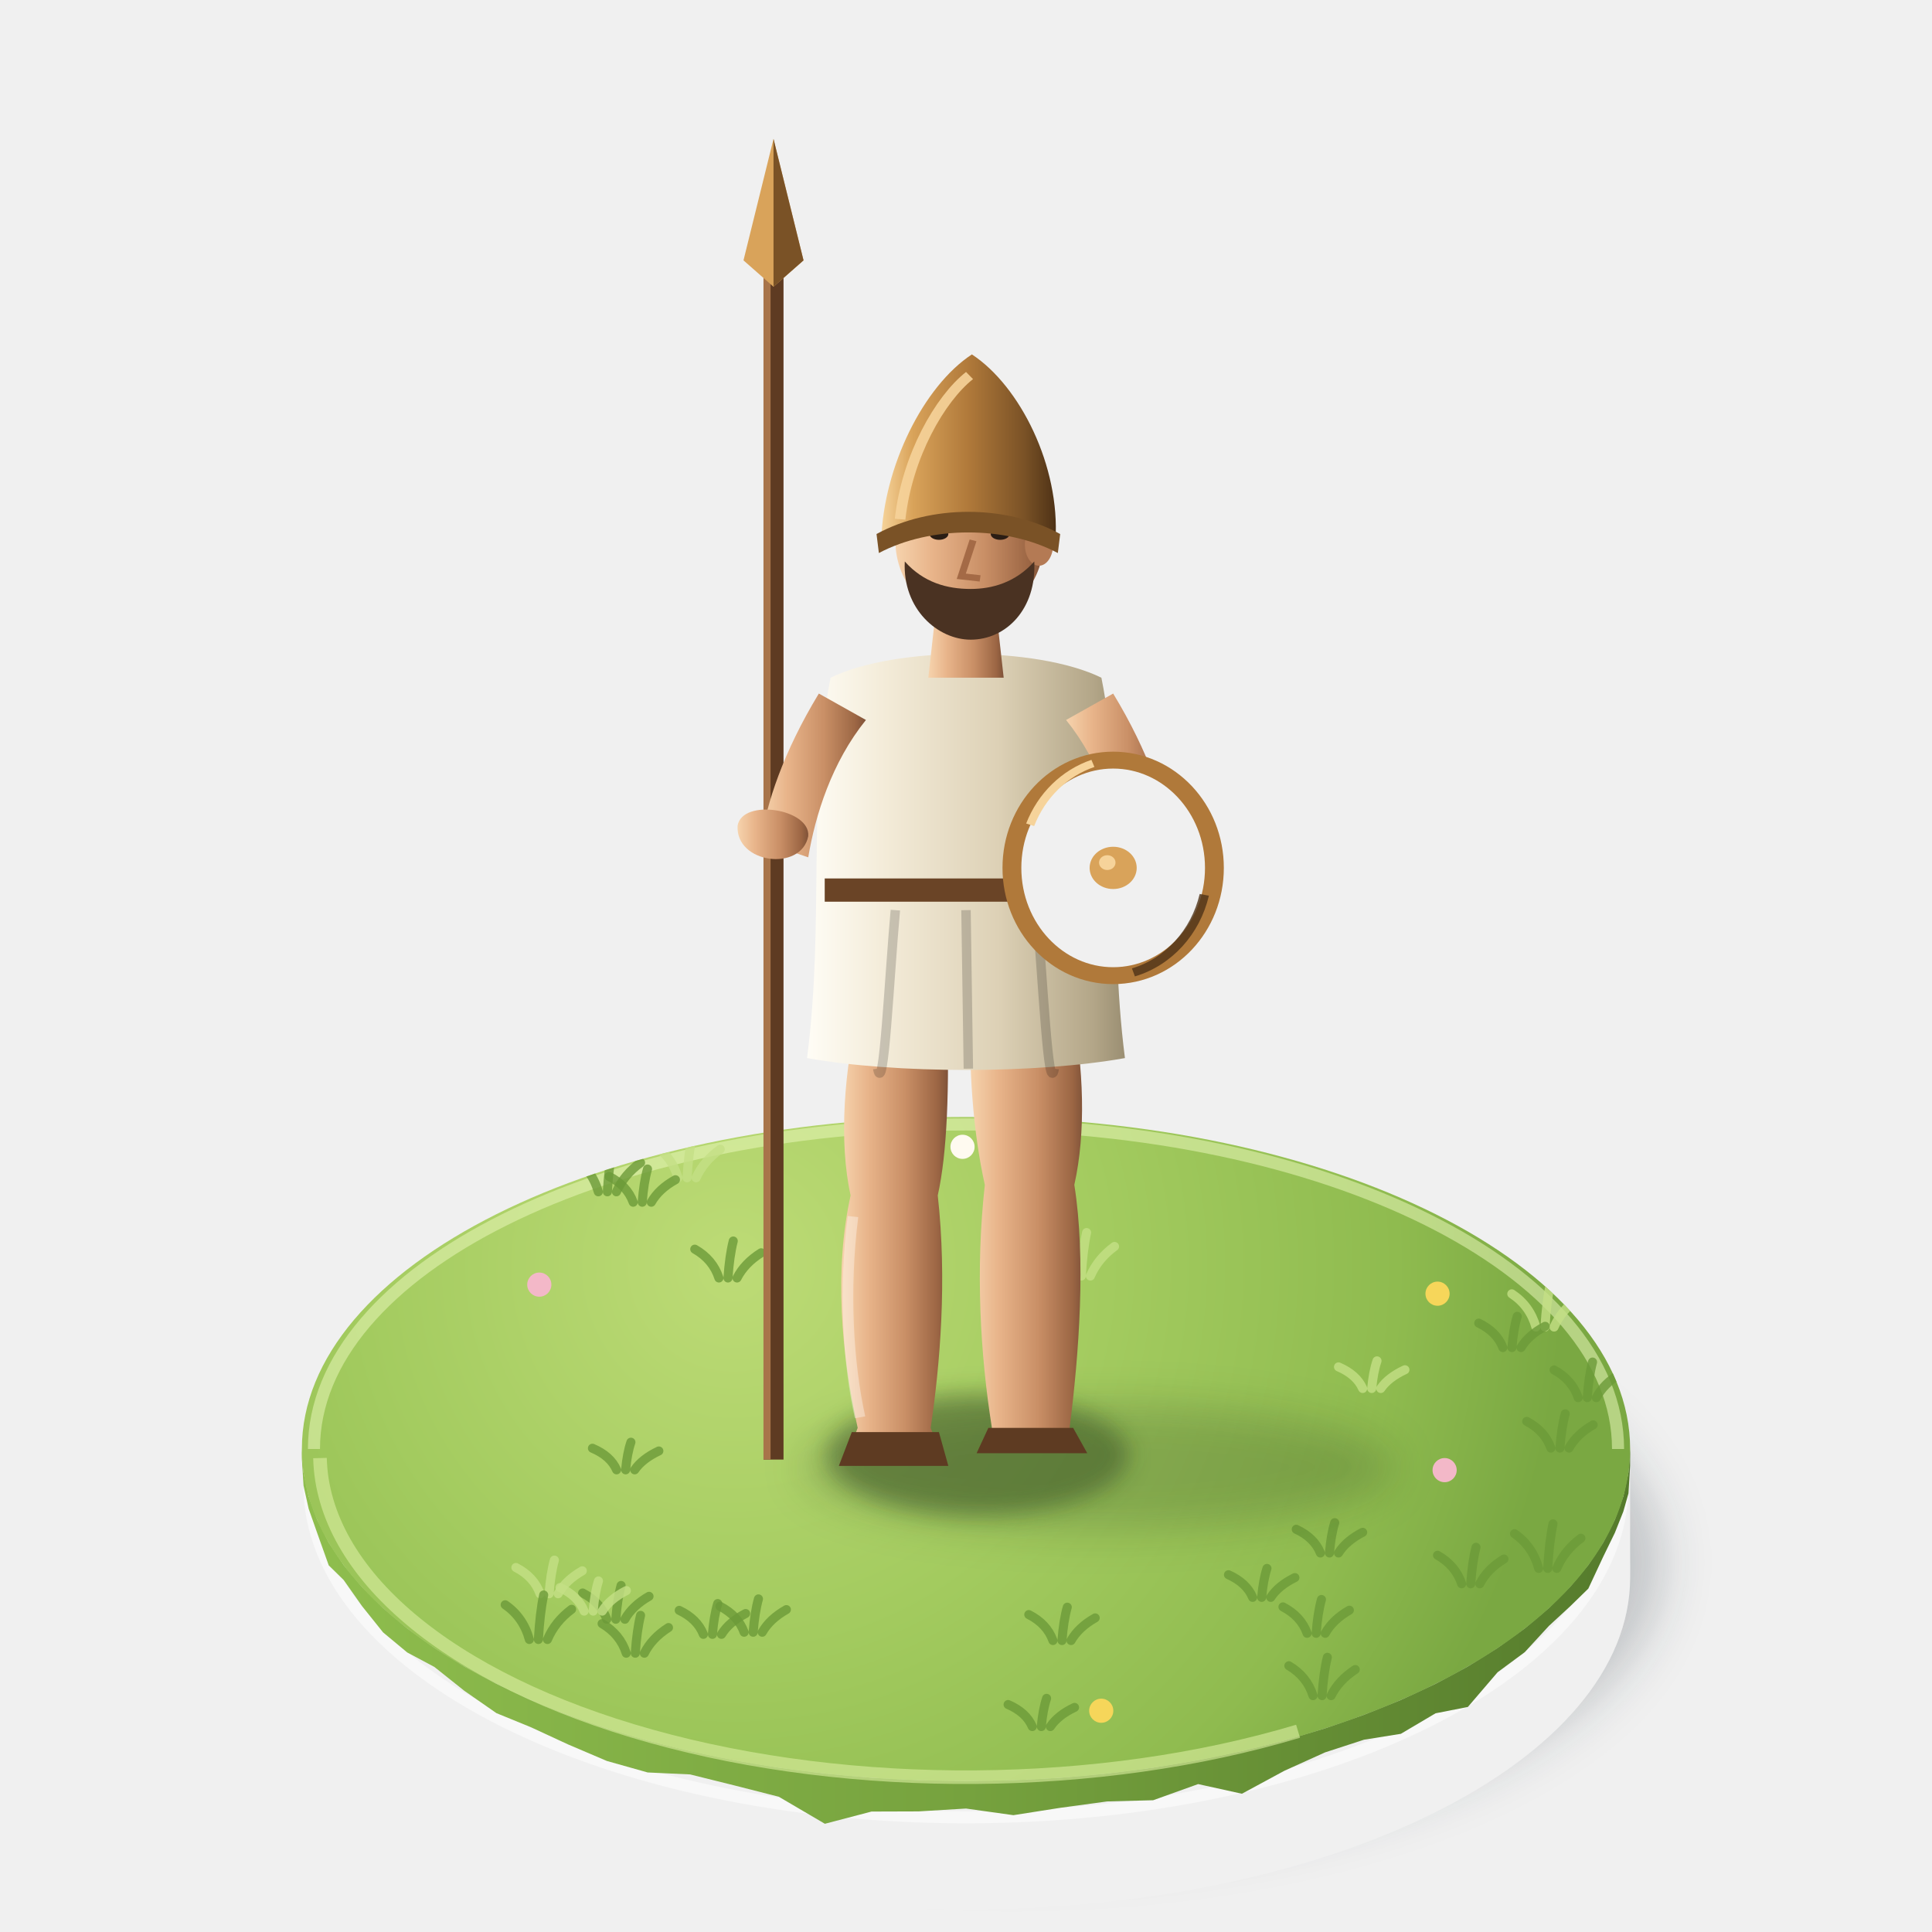
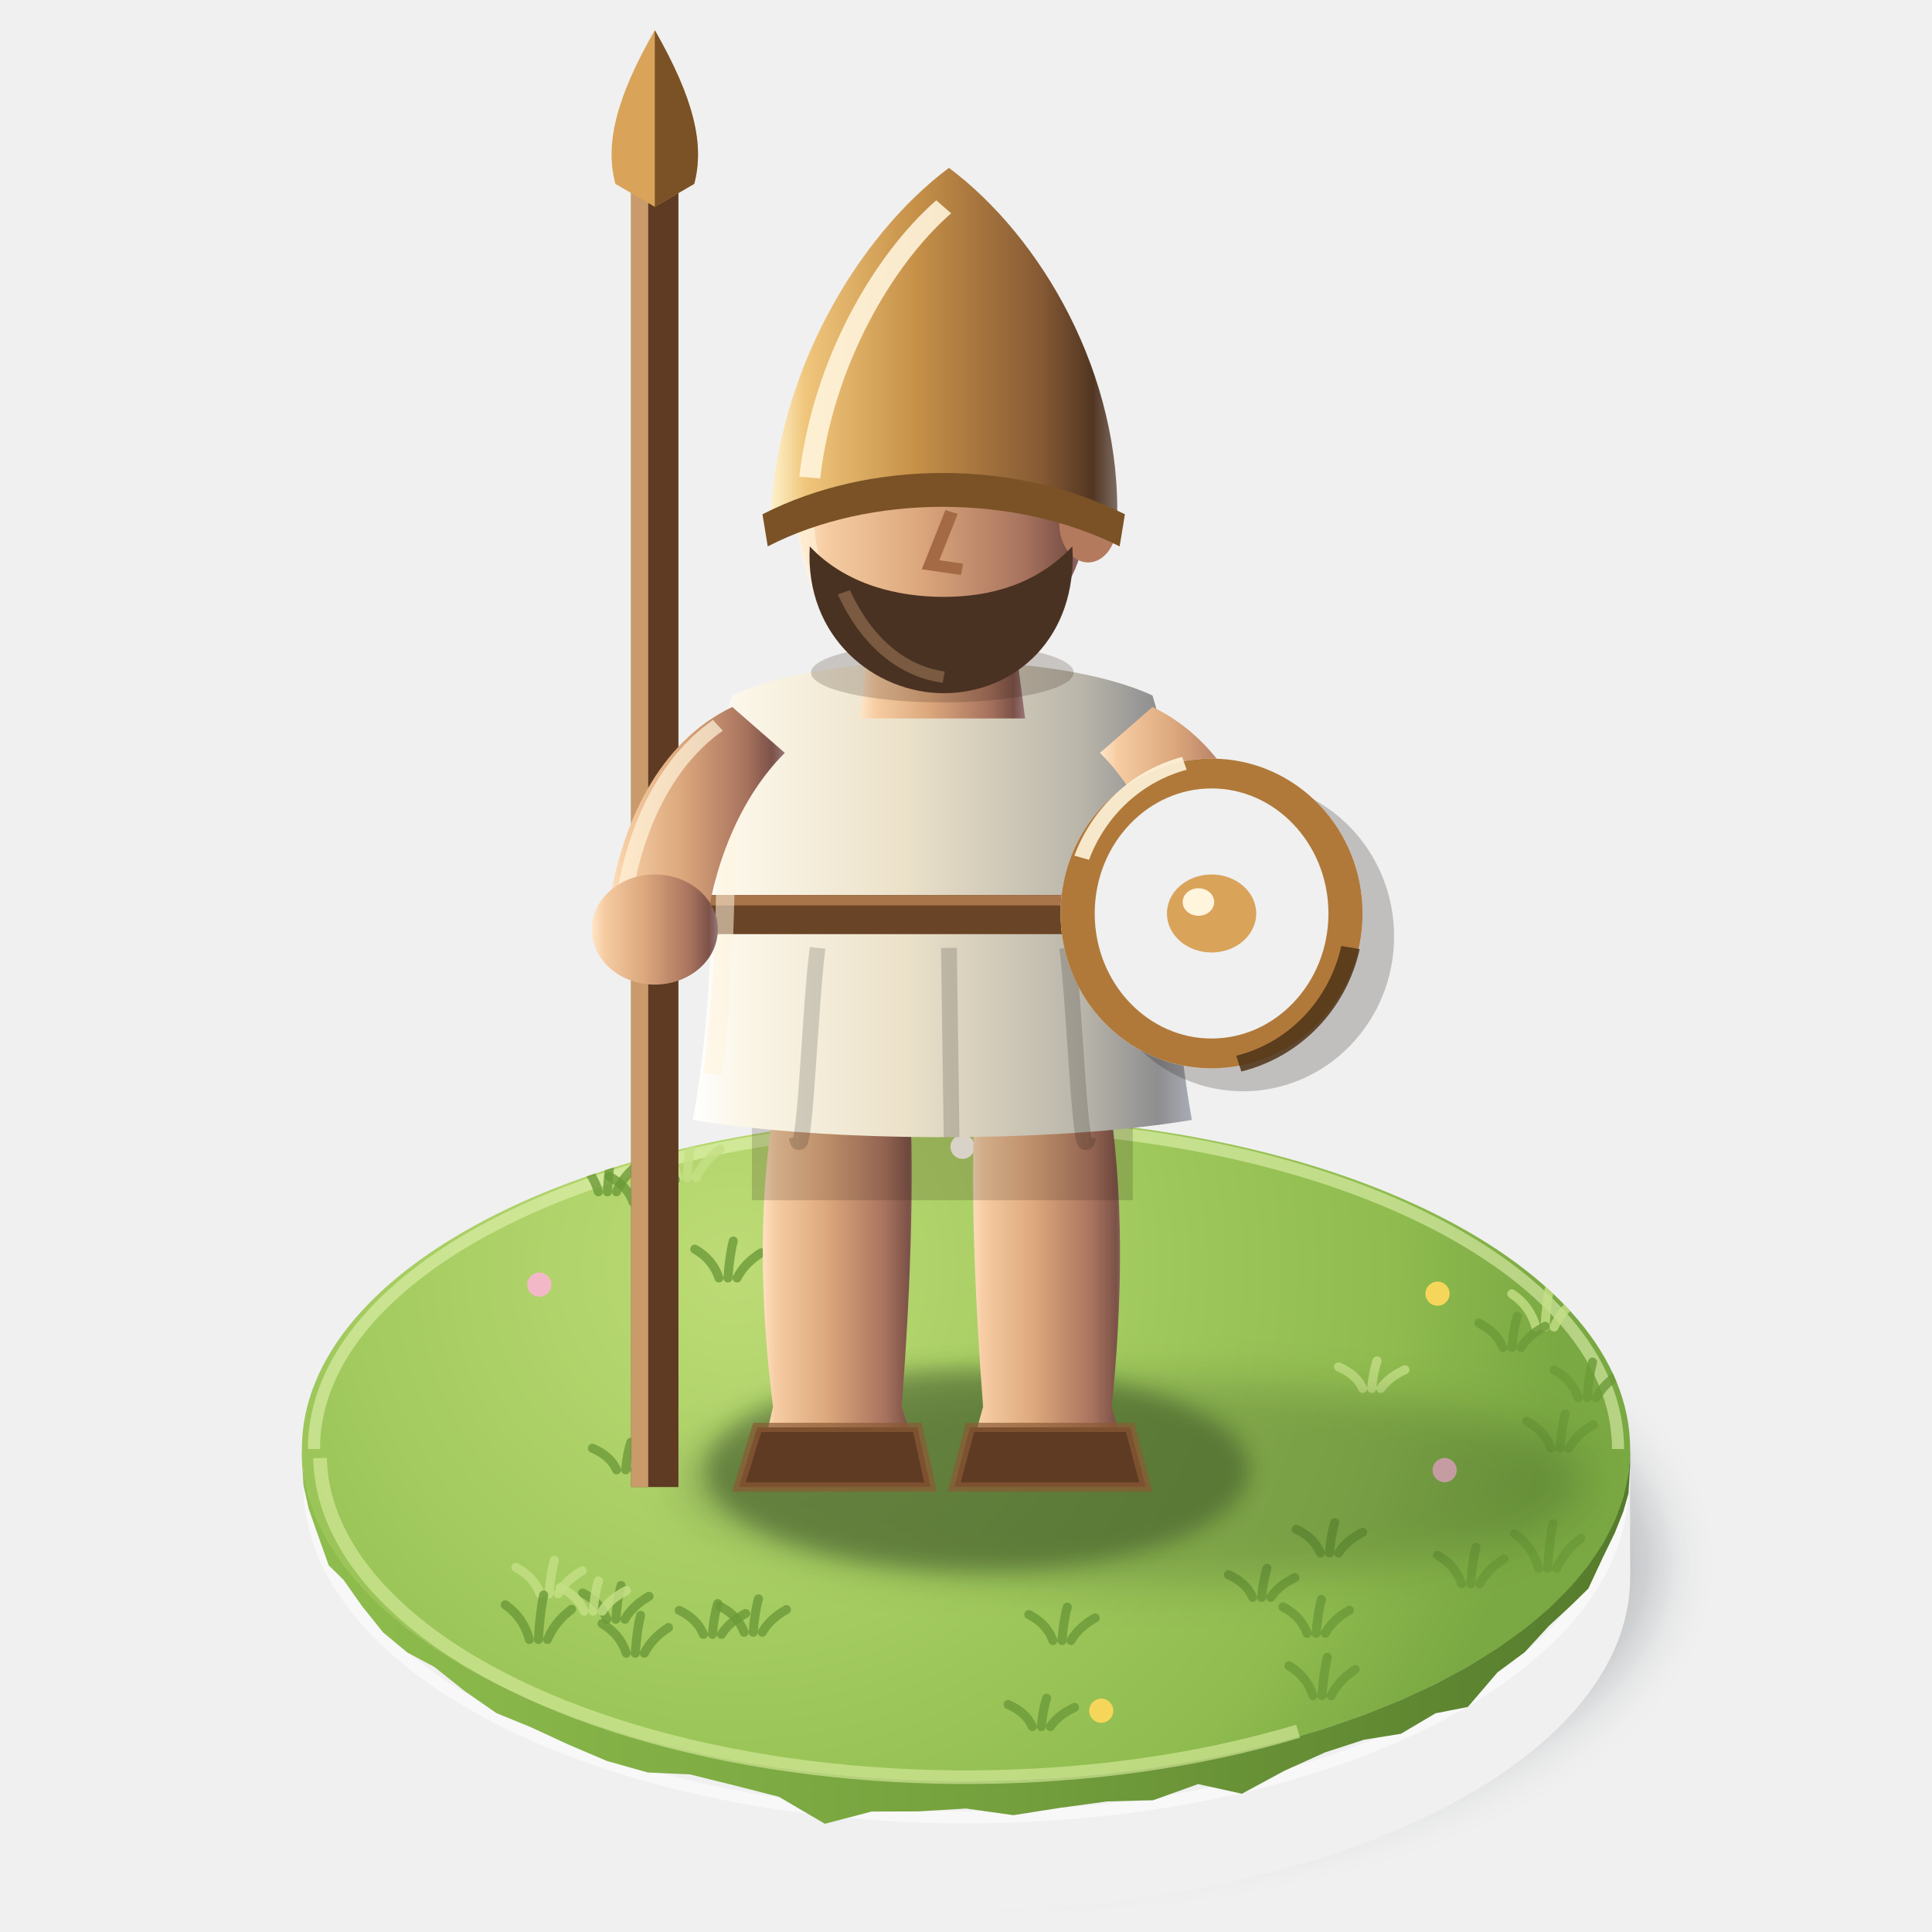
<svg xmlns="http://www.w3.org/2000/svg" viewBox="0 0 128 128">
  <defs>
    <filter id="spearman-blur1_6" x="-40%" y="-40%" width="180%" height="180%">
      <feGaussianBlur stdDeviation="1.6" />
    </filter>
    <linearGradient id="spearman-own" gradientUnits="userSpaceOnUse" x1="20" y1="0" x2="108" y2="0">
      <stop offset="0" stop-color="#ffffff" />
      <stop offset="0.3" stop-color="#e6e6e6" />
      <stop offset="0.6" stop-color="#c4c4c4" />
      <stop offset="0.86" stop-color="#9a9a9a" />
      <stop offset="1" stop-color="#747474" />
    </linearGradient>
    <linearGradient id="spearman-lip" gradientUnits="userSpaceOnUse" x1="20" y1="0" x2="108" y2="0">
      <stop offset="0" stop-color="#8fbe4e" />
      <stop offset="0.5" stop-color="#76a23e" />
      <stop offset="1" stop-color="#557b2c" />
    </linearGradient>
    <radialGradient id="spearman-grass" gradientUnits="userSpaceOnUse" cx="48.6" cy="83.9" r="55">
      <stop offset="0" stop-color="#bddb76" />
      <stop offset="0.45" stop-color="#a3cb5f" />
      <stop offset="0.8" stop-color="#8fbb4f" />
      <stop offset="1" stop-color="#7aa842" />
    </radialGradient>
    <clipPath id="spearman-top">
      <ellipse cx="64" cy="96" rx="44" ry="22" />
    </clipPath>
    <filter id="spearman-blur1_4" x="-40%" y="-40%" width="180%" height="180%">
      <feGaussianBlur stdDeviation="1.4" />
    </filter>
    <filter id="spearman-blur0_7" x="-40%" y="-40%" width="180%" height="180%">
      <feGaussianBlur stdDeviation="0.7" />
    </filter>
    <linearGradient id="spearman-uskin" x1="0" y1="0" x2="1" y2="0">
-       <stop offset="0" stop-color="#f6d3ad" />
-       <stop offset="0.25" stop-color="#e8b48a" />
-       <stop offset="0.6" stop-color="#c98f66" />
-       <stop offset="0.9" stop-color="#9c6644" />
-       <stop offset="1" stop-color="#7f5238" />
+       <stop offset="0" stop-color="#ffe6c8" />
+       <stop offset="0.1" stop-color="#f6cca2" />
+       <stop offset="0.42" stop-color="#dca77c" />
+       <stop offset="0.78" stop-color="#a8735e" />
+       <stop offset="0.93" stop-color="#7c5248" />
+       <stop offset="1" stop-color="#97767a" />
    </linearGradient>
    <linearGradient id="spearman-umetal" x1="0" y1="0" x2="1" y2="0">
-       <stop offset="0" stop-color="#f6d39a" />
-       <stop offset="0.18" stop-color="#d9a35a" />
-       <stop offset="0.5" stop-color="#b0793a" />
-       <stop offset="0.82" stop-color="#7a5226" />
-       <stop offset="1" stop-color="#4e3216" />
+       <stop offset="0" stop-color="#fff2cc" />
+       <stop offset="0.1" stop-color="#f0c67c" />
+       <stop offset="0.42" stop-color="#c69048" />
+       <stop offset="0.78" stop-color="#865a34" />
+       <stop offset="0.93" stop-color="#523622" />
+       <stop offset="1" stop-color="#7d6c62" />
    </linearGradient>
    <linearGradient id="spearman-utunic" x1="0" y1="0" x2="1" y2="0">
-       <stop offset="0" stop-color="#fffdf6" />
-       <stop offset="0.25" stop-color="#f3ebd8" />
-       <stop offset="0.6" stop-color="#ddd1b6" />
-       <stop offset="0.9" stop-color="#b3a688" />
-       <stop offset="1" stop-color="#9a8e72" />
-     </linearGradient>
-     <radialGradient id="spearman-ushield" cx="0.35" cy="0.3" r="0.8">
      <stop offset="0" stop-color="#ffffff" />
-       <stop offset="0.6" stop-color="#c4c4c4" />
+       <stop offset="0.1" stop-color="#fbf6e8" />
+       <stop offset="0.42" stop-color="#ece2ca" />
+       <stop offset="0.78" stop-color="#b9b5aa" />
+       <stop offset="0.93" stop-color="#8e8e90" />
+       <stop offset="1" stop-color="#a9adb6" />
+     </linearGradient>
+     <radialGradient id="spearman-ushield" cx="0.32" cy="0.28" r="0.85">
+       <stop offset="0" stop-color="#ffffff" />
+       <stop offset="0.45" stop-color="#e6e6e6" />
+       <stop offset="0.8" stop-color="#9a9a9a" />
      <stop offset="1" stop-color="#747474" />
    </radialGradient>
    <filter id="spearman-blk" color-interpolation-filters="sRGB">
      <feColorMatrix type="matrix" values="0 0 0 0 0 0 0 0 0 0 0 0 0 0 0 0 0 0 1 0" />
    </filter>
    <mask id="spearman-hole1" maskUnits="userSpaceOnUse" x="-2000" y="-2000" width="4000" height="4000">
      <rect x="-2000" y="-2000" width="4000" height="4000" fill="#fff" />
      <g filter="url(#spearman-blk)">
        <path d="M20,96.5 A44,22 0 0 0 108,96.5 L108,104.5 A44,22 0 0 1 20,104.5Z" fill="url(#spearman-own)" />
        <path d="M20,103.1 A44,22 0 0 0 108,103.1 L108,104.5 A44,22 0 0 1 20,104.5Z" fill="#4e4e4e" opacity="0.35" />
      </g>
    </mask>
    <mask id="spearman-hole2" maskUnits="userSpaceOnUse" x="-2000" y="-2000" width="4000" height="4000">
      <rect x="-2000" y="-2000" width="4000" height="4000" fill="#fff" />
      <g filter="url(#spearman-blk)">
-         <g transform="translate(64 96) scale(0.78 0.7)">
-           <ellipse cx="12.5" cy="-55" rx="8.6" ry="10.2" fill="url(#spearman-ushield)" />
+         <g transform="translate(62 97) scale(0.87 0.76)">
+           <ellipse cx="21" cy="-48" rx="11.5" ry="13.5" fill="url(#spearman-ushield)" />
        </g>
      </g>
    </mask>
  </defs>
  <g>
    <g mask="url(#spearman-hole2)">
      <g mask="url(#spearman-hole1)">
        <ellipse cx="67" cy="103.5" rx="43.12" ry="19.8" fill="#1d2b36" opacity="0.22" filter="url(#spearman-blur1_6)" />
      </g>
      <path d="M20.5,98.4 A43.5,22 0 0 0 107.5,98.4" fill="none" stroke="#fff" stroke-width="0.8" opacity="0.5" />
      <path d="M20,96 L20.11,97.57 L20.45,99.13 L21.01,100.68 L21.78,102.2 L22.77,103.69 L23.98,105.14 L25.38,106.54 L26.98,107.89 L28.78,109.18 L30.75,110.41 L32.89,111.56 L35.19,112.63 L37.63,113.61 L40.21,114.51 L42.91,115.31 L45.72,116.01 L48.62,116.61 L51.6,117.11 L54.65,117.5 L57.74,117.78 L60.86,117.94 L64,118 L67.14,117.94 L70.26,117.78 L73.35,117.5 L76.4,117.11 L79.38,116.61 L82.28,116.01 L85.09,115.31 L87.79,114.51 L90.37,113.61 L92.81,112.63 L95.11,111.56 L97.25,110.41 L99.22,109.18 L101.02,107.89 L102.62,106.54 L104.02,105.14 L105.23,103.69 L106.22,102.2 L106.99,100.68 L107.55,99.13 L107.89,97.57 L108,96 L108,97.12 L107.89,98.94 L107.55,100.14 L106.99,101.55 L106.22,103.13 L105.23,105.25 L104.02,106.43 L102.62,107.72 L101.02,109.46 L99.22,110.79 L97.25,113.09 L95.11,113.51 L92.81,114.87 L90.37,115.26 L87.79,116.1 L85.09,117.32 L82.28,118.84 L79.38,118.2 L76.4,119.27 L73.35,119.35 L70.26,119.77 L67.14,120.26 L64,119.82 L60.86,120.01 L57.74,120.02 L54.65,120.83 L51.6,119.04 L48.62,118.28 L45.72,117.56 L42.91,117.43 L40.21,116.67 L37.63,115.57 L35.19,114.44 L32.89,113.5 L30.75,112.01 L28.78,110.44 L26.98,109.48 L25.38,108.15 L23.98,106.4 L22.77,104.68 L21.78,103.71 L21.01,101.55 L20.45,99.96 L20.11,98.43 L20,96.67Z" fill="url(#spearman-lip)" />
      <ellipse cx="64" cy="96" rx="44" ry="22" fill="url(#spearman-grass)" />
      <path d="M21.2,96.6 A42.8,21.4 0 0 0 86,114.7" fill="none" stroke="#dcefa2" stroke-width="0.9" opacity="0.6" />
      <path d="M20.8,96 A43.2,21.5 0 0 1 107.2,96" fill="none" stroke="#e8f5b8" stroke-width="0.8" opacity="0.55" />
      <g clip-path="url(#spearman-top)">
        <path d="M44.92,78.03 q-0.4,-1.39 -1.6,-2.17 M45.52,78.03 q0.1,-1.67 0.35,-2.78 M46.12,78.03 q0.5,-1.11 1.6,-1.89" stroke="#c4e086" stroke-width="0.6" stroke-linecap="round" fill="none" opacity="0.8" />
        <path d="M35.78,105.59 q-0.4,-1.12 -1.6,-1.74 M36.38,105.59 q0.1,-1.34 0.35,-2.23 M36.98,105.59 q0.5,-0.89 1.6,-1.52" stroke="#c4e086" stroke-width="0.6" stroke-linecap="round" fill="none" opacity="0.8" />
        <path d="M87.48,102.89 q-0.4,-1.01 -1.6,-1.57 M88.08,102.89 q0.1,-1.21 0.35,-2.01 M88.68,102.89 q0.5,-0.8 1.6,-1.37" stroke="#6c9a38" stroke-width="0.6" stroke-linecap="round" fill="none" opacity="0.8" />
        <path d="M41.49,109.53 q-0.4,-1.25 -1.6,-1.96 M42.09,109.53 q0.1,-1.5 0.35,-2.51 M42.69,109.53 q0.5,-1 1.6,-1.7" stroke="#6c9a38" stroke-width="0.6" stroke-linecap="round" fill="none" opacity="0.8" />
        <path d="M86.6,108.21 q-0.4,-1.12 -1.6,-1.75 M87.2,108.21 q0.1,-1.35 0.35,-2.24 M87.8,108.21 q0.5,-0.9 1.6,-1.53" stroke="#6c9a38" stroke-width="0.6" stroke-linecap="round" fill="none" opacity="0.8" />
        <path d="M96.84,104.93 q-0.4,-1.21 -1.6,-1.89 M97.44,104.93 q0.1,-1.45 0.35,-2.42 M98.04,104.93 q0.5,-0.97 1.6,-1.64" stroke="#6c9a38" stroke-width="0.6" stroke-linecap="round" fill="none" opacity="0.8" />
        <path d="M71.04,84.54 q-0.4,-1.44 -1.6,-2.25 M71.64,84.54 q0.1,-1.73 0.35,-2.88 M72.24,84.54 q0.5,-1.15 1.6,-1.96" stroke="#c4e086" stroke-width="0.6" stroke-linecap="round" fill="none" opacity="0.8" />
        <path d="M102.75,95.94 q-0.4,-1.14 -1.6,-1.77 M103.35,95.94 q0.1,-1.36 0.35,-2.27 M103.95,95.94 q0.5,-0.91 1.6,-1.54" stroke="#6c9a38" stroke-width="0.6" stroke-linecap="round" fill="none" opacity="0.8" />
        <path d="M68.39,114.39 q-0.4,-0.94 -1.6,-1.46 M68.99,114.39 q0.1,-1.12 0.35,-1.87 M69.59,114.39 q0.5,-0.75 1.6,-1.27" stroke="#6c9a38" stroke-width="0.6" stroke-linecap="round" fill="none" opacity="0.8" />
        <path d="M49.3,108.14 q-0.4,-1.1 -1.6,-1.72 M49.9,108.14 q0.1,-1.32 0.35,-2.21 M50.5,108.14 q0.5,-0.88 1.6,-1.5" stroke="#6c9a38" stroke-width="0.6" stroke-linecap="round" fill="none" opacity="0.8" />
        <path d="M82.99,105.83 q-0.4,-0.96 -1.6,-1.5 M83.59,105.83 q0.1,-1.15 0.35,-1.92 M84.19,105.83 q0.5,-0.77 1.6,-1.31" stroke="#6c9a38" stroke-width="0.6" stroke-linecap="round" fill="none" opacity="0.8" />
        <path d="M86.99,112.34 q-0.4,-1.27 -1.6,-1.98 M87.59,112.34 q0.1,-1.52 0.35,-2.54 M88.19,112.34 q0.5,-1.01 1.6,-1.73" stroke="#6c9a38" stroke-width="0.6" stroke-linecap="round" fill="none" opacity="0.8" />
        <path d="M40.2,107.28 q-0.4,-1.12 -1.6,-1.74 M40.8,107.28 q0.1,-1.34 0.35,-2.24 M41.4,107.28 q0.5,-0.89 1.6,-1.52" stroke="#6c9a38" stroke-width="0.6" stroke-linecap="round" fill="none" opacity="0.8" />
        <path d="M104.56,92.6 q-0.4,-1.18 -1.6,-1.84 M105.16,92.6 q0.1,-1.42 0.35,-2.36 M105.76,92.6 q0.5,-0.94 1.6,-1.6" stroke="#6c9a38" stroke-width="0.6" stroke-linecap="round" fill="none" opacity="0.8" />
        <path d="M69.76,108.69 q-0.4,-1.11 -1.6,-1.72 M70.36,108.69 q0.1,-1.33 0.35,-2.21 M70.96,108.69 q0.5,-0.88 1.6,-1.5" stroke="#6c9a38" stroke-width="0.6" stroke-linecap="round" fill="none" opacity="0.8" />
        <path d="M90.28,91.99 q-0.4,-0.91 -1.6,-1.43 M90.88,91.99 q0.1,-1.1 0.35,-1.83 M91.48,91.99 q0.5,-0.73 1.6,-1.24" stroke="#c4e086" stroke-width="0.6" stroke-linecap="round" fill="none" opacity="0.8" />
        <path d="M47.63,84.67 q-0.4,-1.23 -1.6,-1.91 M48.23,84.67 q0.1,-1.47 0.35,-2.45 M48.83,84.67 q0.5,-0.98 1.6,-1.67" stroke="#6c9a38" stroke-width="0.6" stroke-linecap="round" fill="none" opacity="0.8" />
        <path d="M39.64,78.96 q-0.4,-1.42 -1.6,-2.21 M40.24,78.96 q0.1,-1.7 0.35,-2.84 M40.84,78.96 q0.5,-1.13 1.6,-1.93" stroke="#6c9a38" stroke-width="0.6" stroke-linecap="round" fill="none" opacity="0.8" />
        <path d="M38.7,106.74 q-0.4,-1 -1.6,-1.56 M39.3,106.74 q0.1,-1.2 0.35,-2 M39.9,106.74 q0.5,-0.8 1.6,-1.36" stroke="#c4e086" stroke-width="0.6" stroke-linecap="round" fill="none" opacity="0.8" />
        <path d="M41.95,79.65 q-0.4,-1.1 -1.6,-1.71 M42.55,79.65 q0.1,-1.32 0.35,-2.2 M43.15,79.65 q0.5,-0.88 1.6,-1.49" stroke="#6c9a38" stroke-width="0.6" stroke-linecap="round" fill="none" opacity="0.8" />
        <path d="M101.76,87.92 q-0.4,-1.41 -1.6,-2.2 M102.36,87.92 q0.1,-1.69 0.35,-2.82 M102.96,87.92 q0.5,-1.13 1.6,-1.92" stroke="#c4e086" stroke-width="0.6" stroke-linecap="round" fill="none" opacity="0.8" />
        <path d="M99.57,89.28 q-0.4,-1.04 -1.6,-1.62 M100.17,89.28 q0.1,-1.24 0.35,-2.07 M100.77,89.28 q0.5,-0.83 1.6,-1.41" stroke="#6c9a38" stroke-width="0.6" stroke-linecap="round" fill="none" opacity="0.8" />
        <path d="M40.85,97.38 q-0.4,-0.92 -1.6,-1.43 M41.45,97.38 q0.1,-1.1 0.35,-1.83 M42.05,97.38 q0.5,-0.73 1.6,-1.25" stroke="#6c9a38" stroke-width="0.6" stroke-linecap="round" fill="none" opacity="0.8" />
        <path d="M35.07,108.62 q-0.4,-1.47 -1.6,-2.3 M35.67,108.62 q0.1,-1.77 0.35,-2.95 M36.27,108.62 q0.5,-1.18 1.6,-2" stroke="#6c9a38" stroke-width="0.6" stroke-linecap="round" fill="none" opacity="0.8" />
        <path d="M101.94,103.91 q-0.4,-1.47 -1.6,-2.3 M102.54,103.91 q0.1,-1.77 0.35,-2.95 M103.14,103.91 q0.5,-1.18 1.6,-2" stroke="#6c9a38" stroke-width="0.6" stroke-linecap="round" fill="none" opacity="0.8" />
        <path d="M46.6,108.28 q-0.4,-1.02 -1.6,-1.59 M47.2,108.28 q0.1,-1.22 0.35,-2.04 M47.8,108.28 q0.5,-0.81 1.6,-1.38" stroke="#6c9a38" stroke-width="0.6" stroke-linecap="round" fill="none" opacity="0.8" />
        <circle cx="63.77" cy="75.98" r="0.8" fill="#fffaf0" />
        <circle cx="35.73" cy="85.11" r="0.8" fill="#f3b8c8" />
        <circle cx="72.96" cy="113.34" r="0.8" fill="#f6d65a" />
        <circle cx="95.24" cy="85.71" r="0.8" fill="#f6d65a" />
        <circle cx="95.71" cy="97.4" r="0.8" fill="#f3b8c8" />
      </g>
      <g clip-path="url(#spearman-top)">
-         <ellipse cx="72.8" cy="97.2" rx="19.6" ry="4.2" fill="#1f3315" opacity="0.21" filter="url(#spearman-blur1_4)" />
-         <ellipse cx="64.8" cy="96.4" rx="10" ry="4" fill="#1f3315" opacity="0.38" filter="url(#spearman-blur0_7)" />
-       </g>
-       <g transform="translate(64 96) scale(0.78 0.7)">
-         <g transform="rotate(0 -5 -42)">
-           <path d="M-9,-42 L-1.6,-42 C-1.4,-34 -1.6,-28 -2.4,-24 C-1.6,-16 -2.2,-8 -3,-2 L-1.8,1.5 L-10.4,1.5 L-9.2,-2 C-10.6,-9 -11.2,-17 -9.8,-24 C-10.8,-29 -10.4,-36 -9,-42Z" fill="url(#spearman-uskin)" />
-           <path d="M-10.8,1.6 L-1.5,1.6 L-2.3,-1.6 L-9.7,-1.6Z" fill="#5e3b22" />
+         <ellipse cx="75" cy="98.2" rx="30" ry="6.76" fill="#1f3315" opacity="0.21" filter="url(#spearman-blur1_4)" />
+         <ellipse cx="64.8" cy="97.4" rx="18" ry="6.72" fill="#1f3315" opacity="0.38" filter="url(#spearman-blur0_7)" />
+       </g>
+       <g transform="translate(62 97) scale(0.87 0.76)">
+         <g transform="rotate(0 -7 -33)">
+           <path d="M-12,-33 L-2,-33 C-1.6,-24 -2,-14 -2.6,-5 L-1.2,0 L-13.4,0 L-12.4,-5 C-13.4,-14 -13.6,-24 -12,-33Z" fill="url(#spearman-uskin)" />
+           <path d="M-15,2 L-0.4,2 L-1.4,-3.2 L-13.6,-3.2Z" fill="#5e3b22" />
+           <path d="M-15,2 L-0.4,2 L-1.4,-3.2 L-13.6,-3.2Z" fill="none" stroke="#8a5a34" stroke-width="0.8" opacity="0.7" />
        </g>
      </g>
-       <g transform="translate(64 96) scale(0.78 0.7)">
-         <g transform="rotate(0 5 -42)">
-           <path d="M0.4,-42 L9,-42 C10,-36 10.2,-30 9.2,-25 C10.2,-18 9.6,-9 8.8,-2 L10,0 L1.2,0 L2.2,-2 C1.2,-9 0.8,-17 1.6,-25 C0.6,-30 0.2,-36 0.4,-42Z" fill="url(#spearman-uskin)" />
-           <path d="M0.9,0.4 L10.3,0.4 L9.1,-2 L1.9,-2Z" fill="#5e3b22" />
+       <g transform="translate(62 97) scale(0.87 0.76)">
+         <g transform="rotate(0 8 -33)">
+           <path d="M3,-33 L13,-33 C14.4,-24 14.2,-14 13.4,-5 L14.6,0 L2.4,0 L3.6,-5 C3,-14 2.6,-24 3,-33Z" fill="url(#spearman-uskin)" />
+           <path d="M1.4,2 L16,2 L14.8,-3.2 L2.6,-3.2Z" fill="#5e3b22" />
+           <path d="M1.4,2 L16,2 L14.8,-3.2 L2.6,-3.2Z" fill="none" stroke="#8a5a34" stroke-width="0.8" opacity="0.7" />
        </g>
      </g>
-       <g transform="translate(64 96) scale(0.78 0.7)">
-         <path d="M-9.6,-22 C-10.4,-15 -10,-8 -9,-3" fill="none" stroke="#fff" stroke-width="0.9" opacity="0.35" />
-       </g>
-       <g transform="translate(64 96) scale(0.78 0.7)">
-         <path d="M-11.5,-73 C-13.5,-62 -12,-50 -13.5,-37 C-6,-35.5 6,-35.5 13.5,-37 C12,-50 13.5,-62 11.5,-73 C6,-76 -6,-76 -11.5,-73Z" fill="url(#spearman-utunic)" />
-         <rect x="-12" y="-54" width="24" height="2.2" fill="#6a4426" />
-         <path d="M-6,-51 C-6.5,-45 -7,-33 -7.5,-36 M0,-51 L0.2,-36 M6,-51 C6.5,-45 7,-33 7.5,-36" fill="none" stroke="#000" stroke-width="0.8" opacity="0.18" />
-       </g>
-       <g transform="translate(64 96) scale(0.78 0.7)">
-         <rect x="-17.2" y="-112" width="1.7" height="113" fill="#5e3b22" />
-         <rect x="-17.2" y="-112" width="0.6" height="113" fill="#a8744a" />
-       </g>
-       <g transform="translate(64 96) scale(0.78 0.7)">
-         <path d="M-16.35,-124 L-13.8,-112.5 L-16.35,-110 L-18.9,-112.5Z" fill="#d9a35a" />
-         <path d="M-16.35,-124 L-13.8,-112.5 L-16.35,-110Z" fill="#7a5226" />
-       </g>
-       <g transform="translate(64 96) scale(0.78 0.7)">
-         <path d="M-12.5,-71.5 C-15.5,-66 -17,-61 -17.4,-57.5 L-13.4,-56 C-12.8,-60 -11.4,-65 -8.5,-69Z" fill="url(#spearman-uskin)" />
-         <path d="M-19.4,-59 C-19.6,-55.4 -14,-54.6 -13.4,-58 C-13.2,-60.6 -19,-61.6 -19.4,-59Z" fill="url(#spearman-uskin)" />
-         <path d="M8.5,-69 C11.4,-65 12.8,-60 13.4,-56 L17.4,-57.5 C17,-61 15.5,-66 12.5,-71.5Z" fill="url(#spearman-uskin)" />
-         <path d="M13.4,-58 C13.6,-54.6 19.2,-54.8 19.4,-58.4 C19.2,-61 13.6,-61 13.4,-58Z" fill="url(#spearman-uskin)" />
-       </g>
-       <g transform="translate(64 96) scale(0.78 0.7)">
-         <path d="M-2.6,-79 L2.6,-79 L3.2,-73 L-3.2,-73Z" fill="url(#spearman-uskin)" />
-         <ellipse cx="0.3" cy="-86" rx="6.3" ry="7.5" fill="url(#spearman-uskin)" />
-         <ellipse cx="6.2" cy="-85.6" rx="1.2" ry="2" fill="#b47a54" />
-         <ellipse cx="-2.3" cy="-86.6" rx="0.8" ry="0.55" fill="#2a1d14" />
-         <ellipse cx="2.9" cy="-86.6" rx="0.8" ry="0.55" fill="#2a1d14" />
-         <path d="M0.6,-86 L-0.4,-82.6 L1.2,-82.4" fill="none" stroke="#a46a46" stroke-width="0.6" />
-       </g>
-       <g transform="translate(64 96) scale(0.78 0.7)">
-         <path d="M-5.2,-84 C-5.4,-79.5 -2.4,-76.6 0.4,-76.6 C3.4,-76.6 6,-79.5 5.8,-84 C4.2,-82 2.2,-81.4 0.4,-81.4 C-1.6,-81.4 -3.6,-82 -5.2,-84Z" fill="#4a3222" />
-       </g>
-       <g transform="translate(64 96) scale(0.78 0.7)">
-         <path d="M-7.2,-86 C-7,-93 -3.6,-100.6 0.5,-103.6 C4.6,-100.6 8,-93 7.6,-86 C3,-88.6 -2.6,-88.6 -7.2,-86Z" fill="url(#spearman-umetal)" />
-         <path d="M-7.6,-86.6 C-3,-89.4 3.4,-89.4 8,-86.6 L7.8,-84.8 C3.4,-87.4 -3,-87.4 -7.4,-84.8Z" fill="#7a5226" />
-         <path d="M-5.6,-88 C-5,-94 -2.2,-99.4 0.3,-101.6" fill="none" stroke="#f6d39a" stroke-width="0.9" opacity="0.9" />
+       <g transform="translate(62 97) scale(0.87 0.76)">
+         <rect x="-14" y="-30" width="29" height="7" fill="#2b1a10" opacity="0.18" />
+       </g>
+       <g transform="translate(62 97) scale(0.87 0.76)">
+         <path d="M-15.5,-67 C-18,-58 -16,-46 -18.5,-30 C-8,-28 9,-28 19.5,-30 C17,-46 19,-58 16.5,-67 C9,-71 -8,-71 -15.5,-67Z" fill="url(#spearman-utunic)" />
+         <rect x="-17.4" y="-49.6" width="35.6" height="3.4" fill="#6a4426" />
+         <rect x="-17.4" y="-49.6" width="35.6" height="0.9" fill="#a8744a" />
+         <path d="M-9,-45 C-9.6,-40 -10,-25 -10.6,-28.5 M1,-45 L1.2,-28.5 M10,-45 C10.6,-40 11,-25 11.6,-28.5" fill="none" stroke="#000" stroke-width="1.2" opacity="0.16" />
+         <path d="M-15,-64 C-16.6,-56 -15.4,-48 -17,-34" fill="none" stroke="#fff4dc" stroke-width="1.4" opacity="0.55" />
+       </g>
+       <g transform="translate(62 97) scale(0.87 0.76)">
+         <rect x="-23.2" y="-113" width="3.6" height="115" fill="#5e3b22" />
+         <rect x="-23.2" y="-113" width="1.3" height="115" fill="#c99a6a" />
+       </g>
+       <g transform="translate(62 97) scale(0.87 0.76)">
+         <path d="M-21.4,-125 C-18.4,-119 -17.6,-115 -18.4,-111.6 L-21.4,-109.6 L-24.4,-111.6 C-25.2,-115 -24.4,-119 -21.4,-125Z" fill="#d9a35a" />
+         <path d="M-21.4,-125 C-18.4,-119 -17.6,-115 -18.4,-111.6 L-21.4,-109.6Z" fill="#7a5226" />
+       </g>
+       <g transform="translate(62 97) scale(0.87 0.76)">
+         <path d="M-15.5,-66 C-21,-63 -24,-56 -25,-48 L-17.6,-46 C-17,-52 -15,-58 -11.5,-62Z" fill="url(#spearman-uskin)" />
+         <path d="M-16.6,-64.4 C-20.8,-61 -23,-55 -23.8,-49" fill="none" stroke="#fff4dc" stroke-width="1.2" opacity="0.7" />
+         <circle cx="-21.4" cy="-46.6" r="4.8" fill="url(#spearman-uskin)" />
+         <path d="M16.5,-66 C22,-63 25,-56 26,-48 L18.6,-46 C18,-52 16,-58 12.5,-62Z" fill="url(#spearman-uskin)" />
+         <circle cx="22.4" cy="-46.6" r="4.6" fill="url(#spearman-uskin)" />
+       </g>
+       <g transform="translate(62 97) scale(0.87 0.76)">
+         <path d="M-5,-72 L6,-72 L6.8,-65 L-5.8,-65Z" fill="url(#spearman-uskin)" />
+         <ellipse cx="0.5" cy="-83" rx="11" ry="12.6" fill="url(#spearman-uskin)" />
+         <ellipse cx="11.6" cy="-82" rx="2.2" ry="3.4" fill="#b47a5e" />
+         <ellipse cx="-4" cy="-84.4" rx="1.5" ry="1.2" fill="#2a1d14" />
+         <ellipse cx="5.2" cy="-84.4" rx="1.5" ry="1.2" fill="#2a1d14" />
+         <path d="M-6.6,-88 L-2,-88.8 M3,-88.8 L7.6,-88" stroke="#4a3222" stroke-width="1.1" stroke-linecap="round" />
+         <path d="M1.2,-83 L-0.4,-78.4 L2,-78" fill="none" stroke="#a46a46" stroke-width="1" />
+         <path d="M-9.6,-88 C-10.6,-82 -9.6,-76 -6.6,-72.6" fill="none" stroke="#fff4dc" stroke-width="1.3" opacity="0.6" />
+         <ellipse cx="0.5" cy="-69" rx="10" ry="2.6" fill="#2b1a10" opacity="0.2" />
+       </g>
+       <g transform="translate(62 97) scale(0.87 0.76)">
+         <path d="M-9.6,-80 C-10,-72 -4.6,-67.2 0.6,-67.2 C6,-67.2 10.8,-72 10.4,-80 C7.6,-76.6 4,-75.6 0.6,-75.6 C-2.8,-75.6 -6.8,-76.6 -9.6,-80Z" fill="#4a3222" />
+         <path d="M-7,-76 C-5,-71 -2,-69 0.6,-68.6" fill="none" stroke="#7a5a40" stroke-width="1" />
+       </g>
+       <g transform="translate(62 97) scale(0.87 0.76)">
+         <path d="M-12.6,-82 C-12.2,-95 -6,-107 1,-113 C8,-107 14.2,-95 13.8,-82 C6,-86.4 -4.8,-86.4 -12.6,-82Z" fill="url(#spearman-umetal)" />
+         <path d="M-13.2,-82.8 C-5,-87.6 6,-87.6 14.4,-82.8 L14,-80 C6,-84.6 -5,-84.6 -12.8,-80Z" fill="#7a5226" />
+         <path d="M-9.6,-86 C-8.6,-96 -4,-105 0.6,-109.6" fill="none" stroke="#fff4dc" stroke-width="1.6" opacity="0.9" />
+       </g>
+       <g transform="translate(62 97) scale(0.87 0.76)">
+         <ellipse cx="23.4" cy="-46" rx="11.5" ry="13.5" fill="#1d140e" opacity="0.22" />
      </g>
    </g>
-     <g transform="translate(64 96) scale(0.78 0.7)">
-       <ellipse cx="12.5" cy="-55" rx="8.6" ry="10.2" fill="none" stroke="#b0793a" stroke-width="1.6" />
-       <path d="M5.45,-59.08 A8.6,10.2 0 0 1 10.78,-64.89" fill="none" stroke="#f6d39a" stroke-width="0.72" />
-       <path d="M20.24,-52.45 A8.6,10.2 0 0 1 14.22,-45.11" fill="none" stroke="#4e3216" stroke-width="0.8" opacity="0.8" />
+     <g transform="translate(62 97) scale(0.87 0.76)">
+       <ellipse cx="21" cy="-48" rx="10.2" ry="12.2" fill="none" stroke="#b0793a" stroke-width="2.6" />
+       <path d="M11.11,-52.86 A11.5,13.5 0 0 1 18.93,-61.09" fill="none" stroke="#fff4dc" stroke-width="1.17" opacity="0.9" />
+       <path d="M31.58,-45.03 A11.5,13.5 0 0 1 23.07,-34.91" fill="none" stroke="#4e3216" stroke-width="1.43" opacity="0.85" />
    </g>
-     <g transform="translate(64 96) scale(0.78 0.7)">
-       <circle cx="12.5" cy="-55" r="2" fill="#d9a35a" />
-       <circle cx="12" cy="-55.5" r="0.7" fill="#f6d39a" />
+     <g transform="translate(62 97) scale(0.87 0.76)">
+       <circle cx="21" cy="-48" r="3.4" fill="#d9a35a" />
+       <circle cx="20" cy="-49" r="1.2" fill="#fff4dc" />
    </g>
  </g>
</svg>
